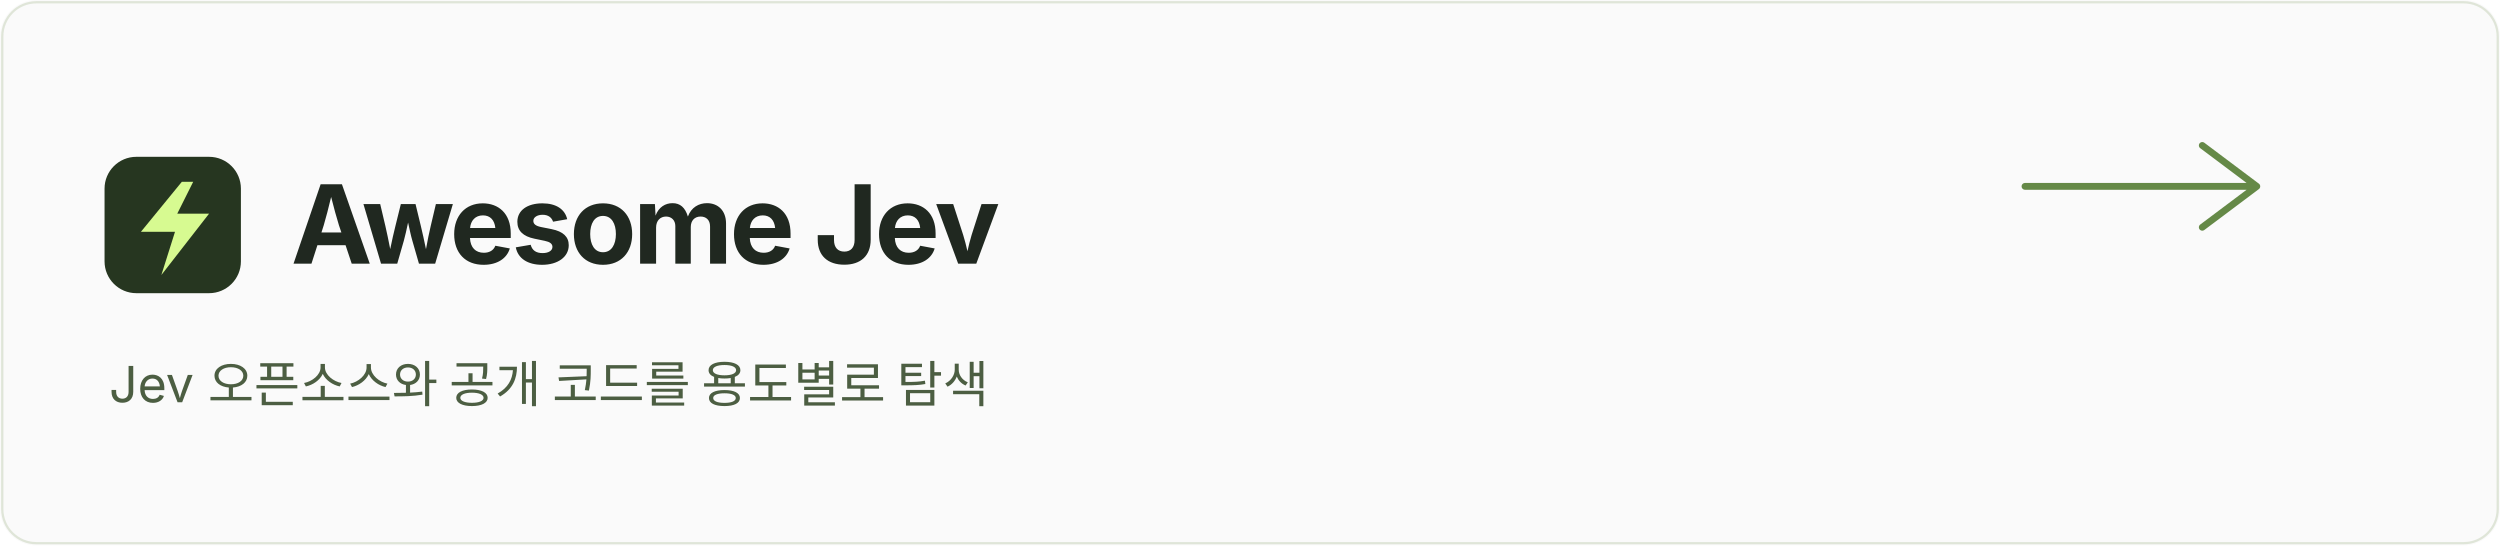
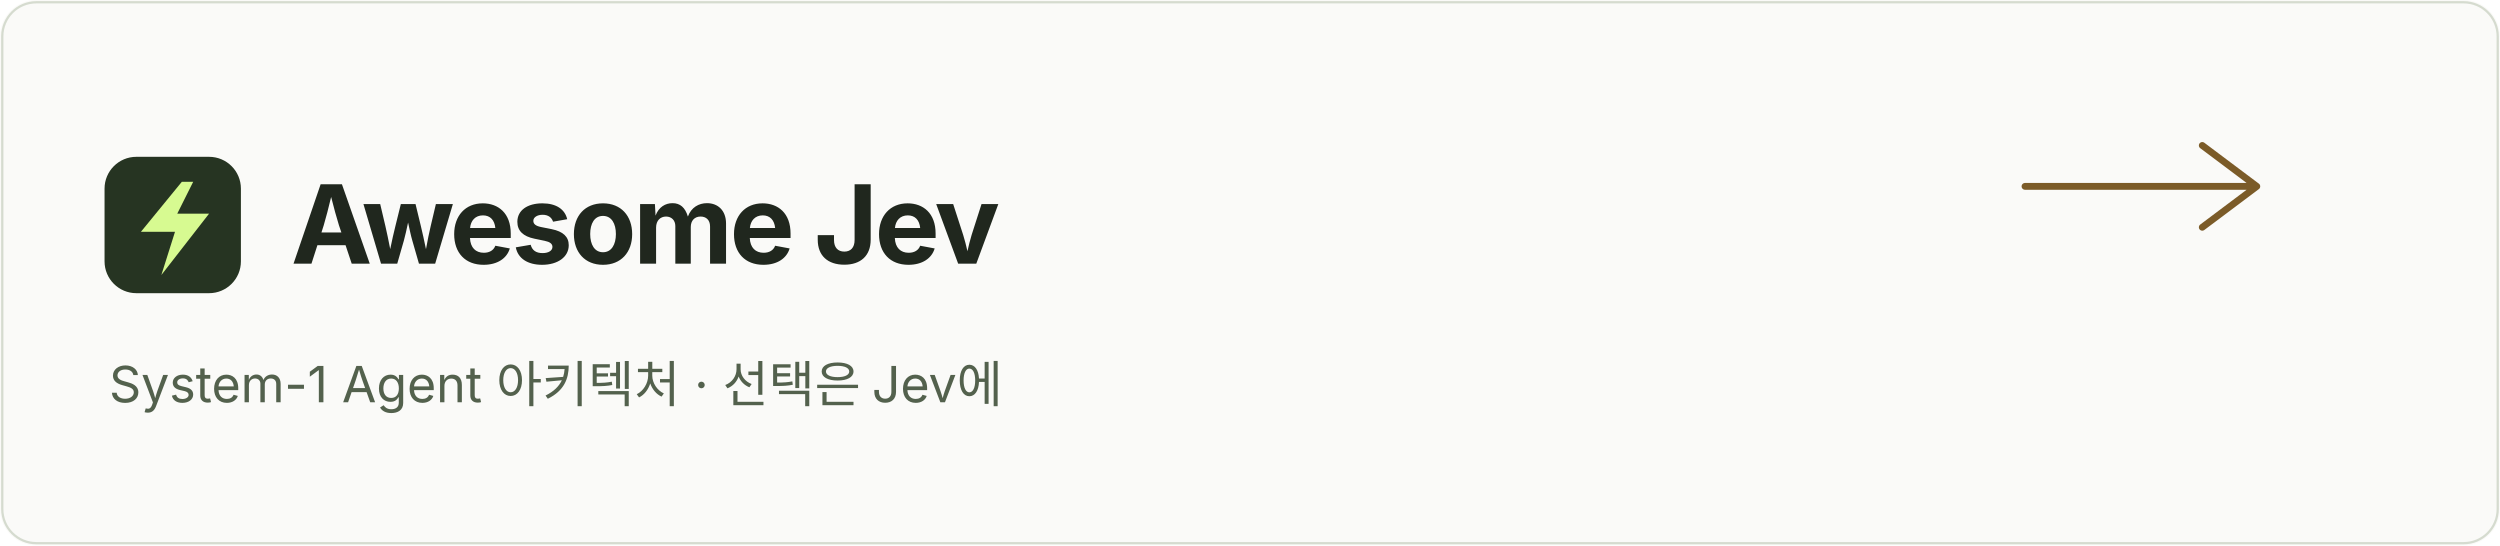
<svg xmlns="http://www.w3.org/2000/svg" width="1100" height="240" viewBox="0 0 1100 240" role="img" aria-label="Awesome Jev">
-   <rect width="1100" height="240" rx="16" fill="#fafafa" />
-   <rect x="1" y="1" width="1098" height="238" rx="15" fill="none" stroke="#dfe5d8" />
-   <rect x="46" y="69" width="60" height="60" rx="14" fill="#263620" />
+   <rect width="1100" height="240" rx="16" fill="#fafaf8" />
+   <rect x="1" y="1" width="1098" height="238" rx="15" fill="none" stroke="#d5dbcf" />
+   <rect x="46" y="69" width="60" height="60" rx="14" fill="#263422" />
  <path d="M80 80 62 102h15l-6 19 21-27H78l7-14" fill="#d7fa91" />
-   <text x="128" y="116" font-family="Inter,Arial,sans-serif" font-size="48" font-weight="700" letter-spacing="-1.4" fill="#202820">Awesome Jev</text>
-   <text x="48" y="177" font-family="Inter,Arial,'PingFang SC','Yu Gothic','Malgun Gothic',sans-serif" font-size="22" fill="#4c5e42">Jev 오픈소스와 공개 코드를 용도별로 탐색</text>
-   <path d="M891 82h102m-24-18 24 18-24 18" fill="none" stroke="#658947" stroke-width="3" stroke-linecap="round" stroke-linejoin="round" />
+   <text x="128" y="116" font-family="Inter,Arial,sans-serif" font-size="48" font-weight="700" letter-spacing="-1.4" fill="#20271e">Awesome Jev</text>
+   <text x="48" y="177" font-family="Inter,Arial,'PingFang SC','Yu Gothic','Malgun Gothic',sans-serif" font-size="22" fill="#53614d">System-1 Agent 아키텍처 · 선택은 Jev에</text>
+   <path d="M891 82h102m-24-18 24 18-24 18" fill="none" stroke="#7b5b28" stroke-width="3" stroke-linecap="round" stroke-linejoin="round" />
</svg>
